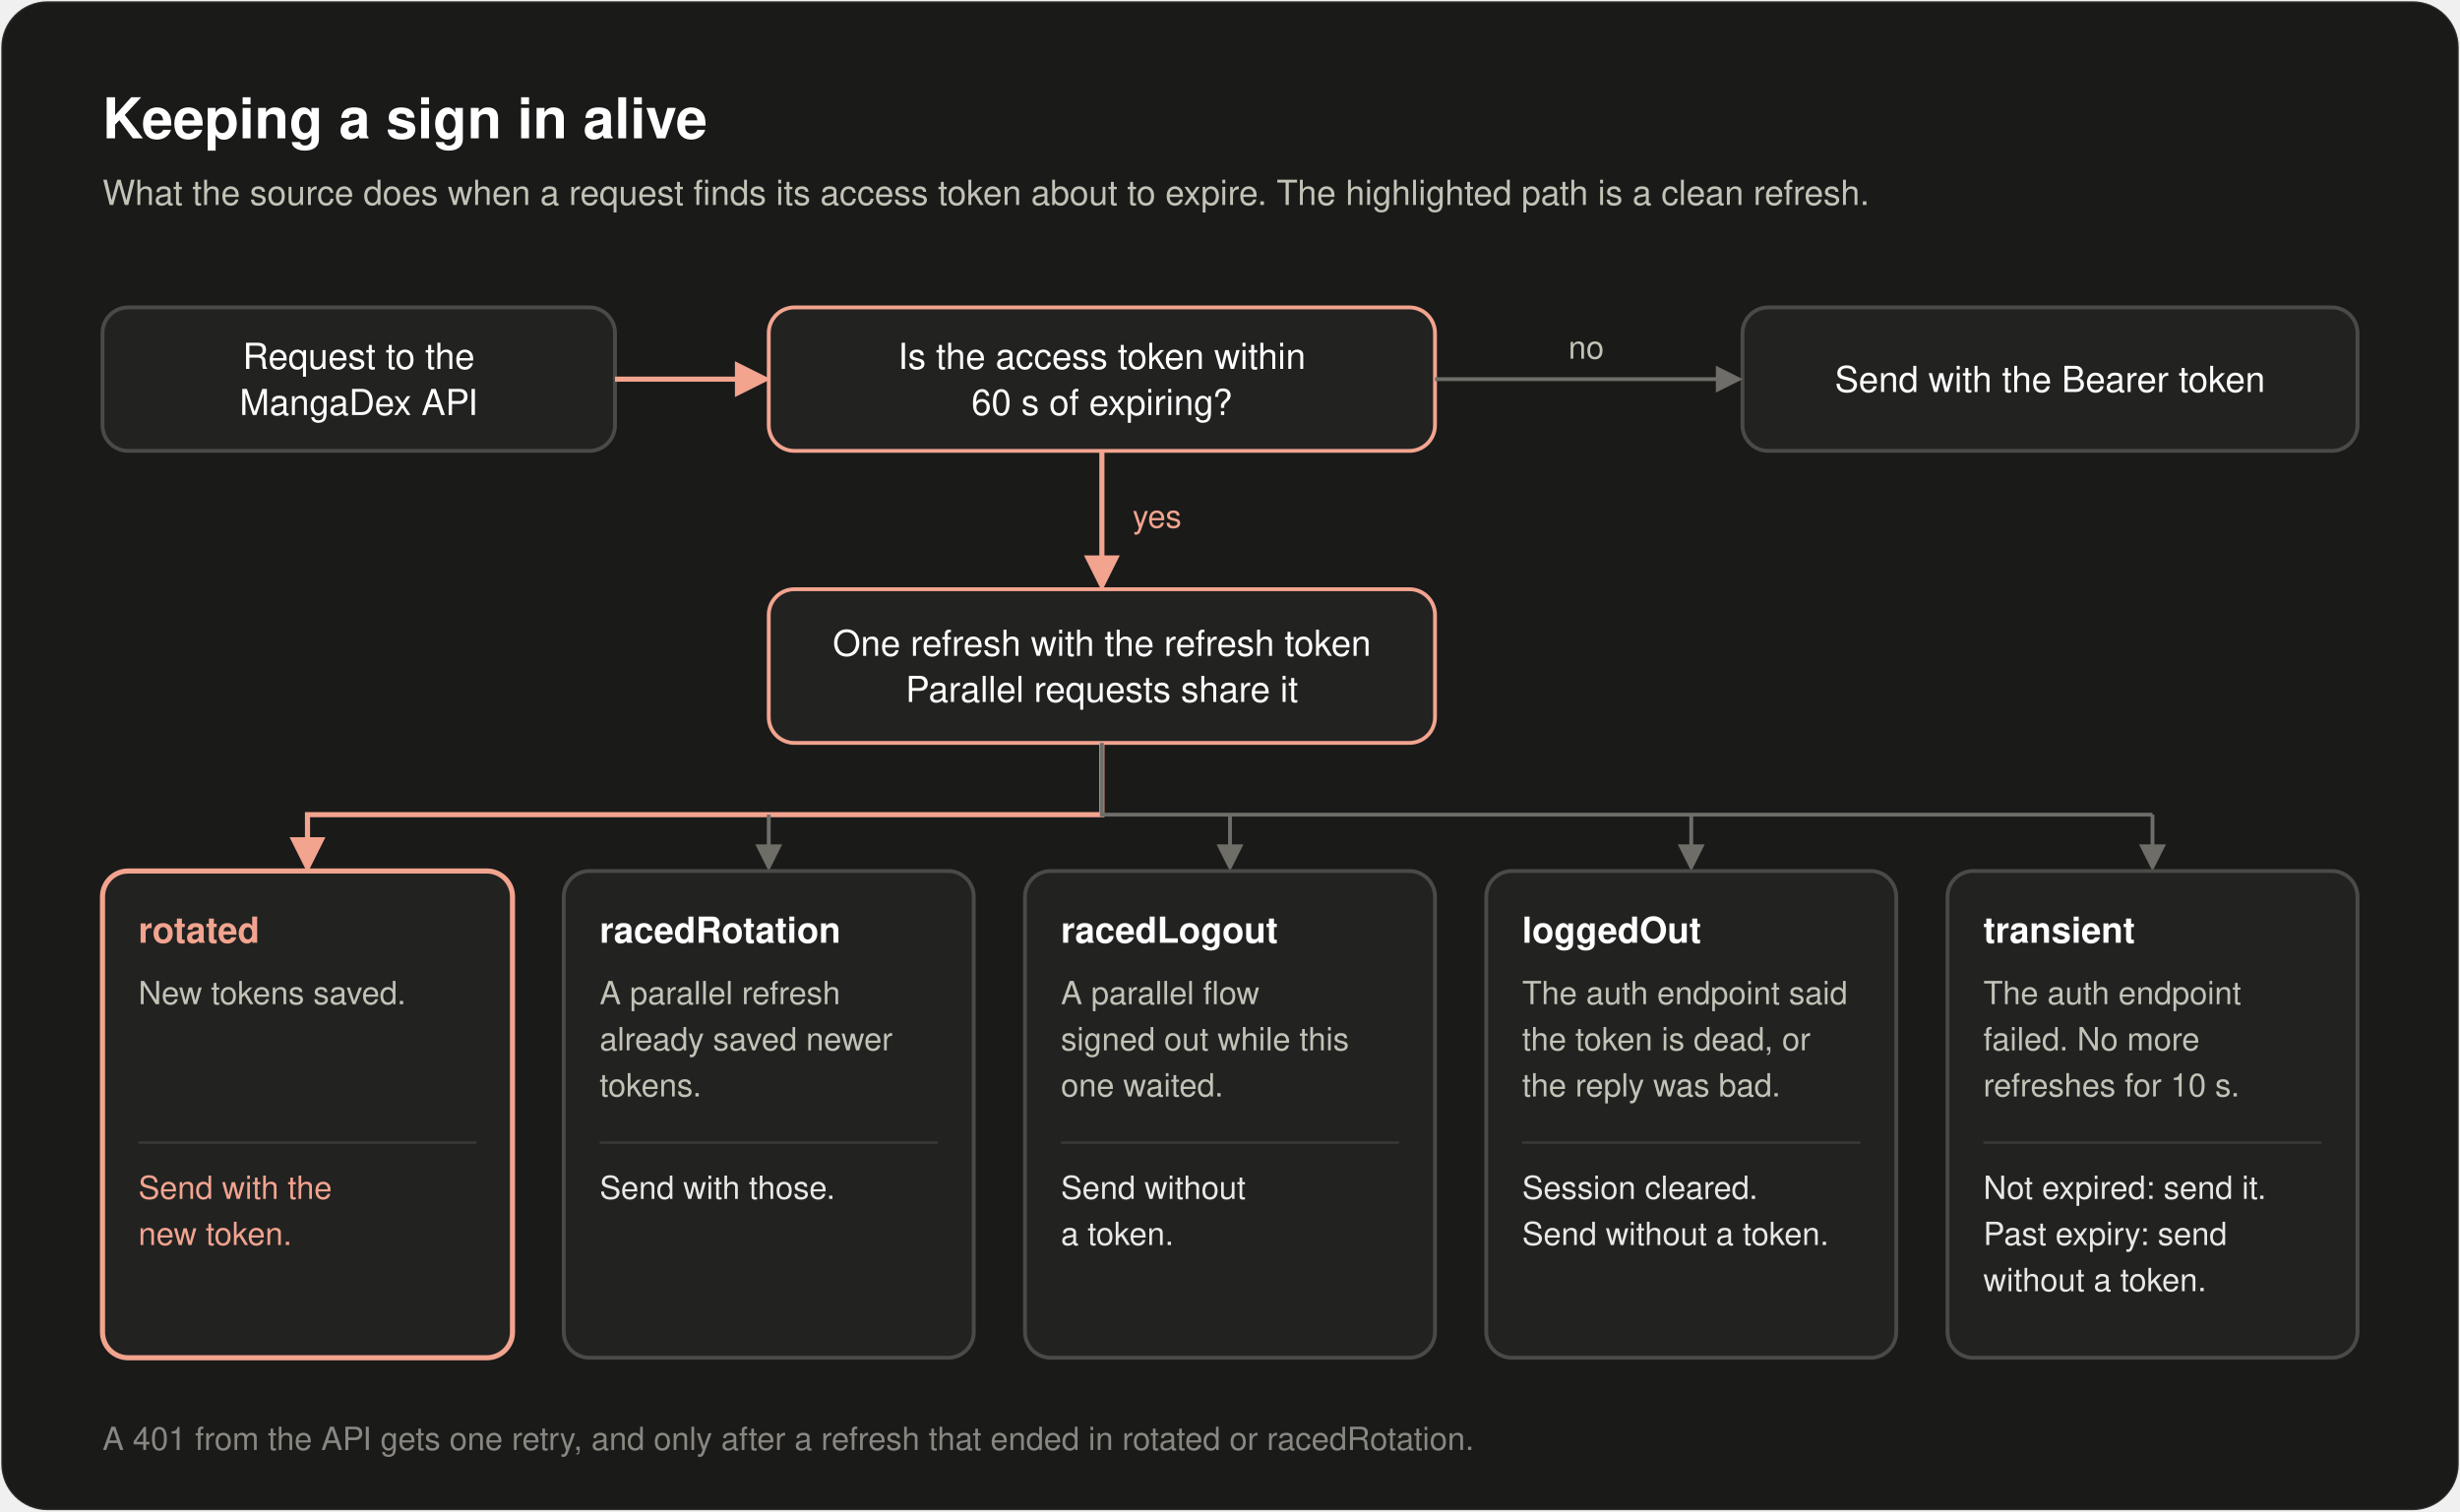
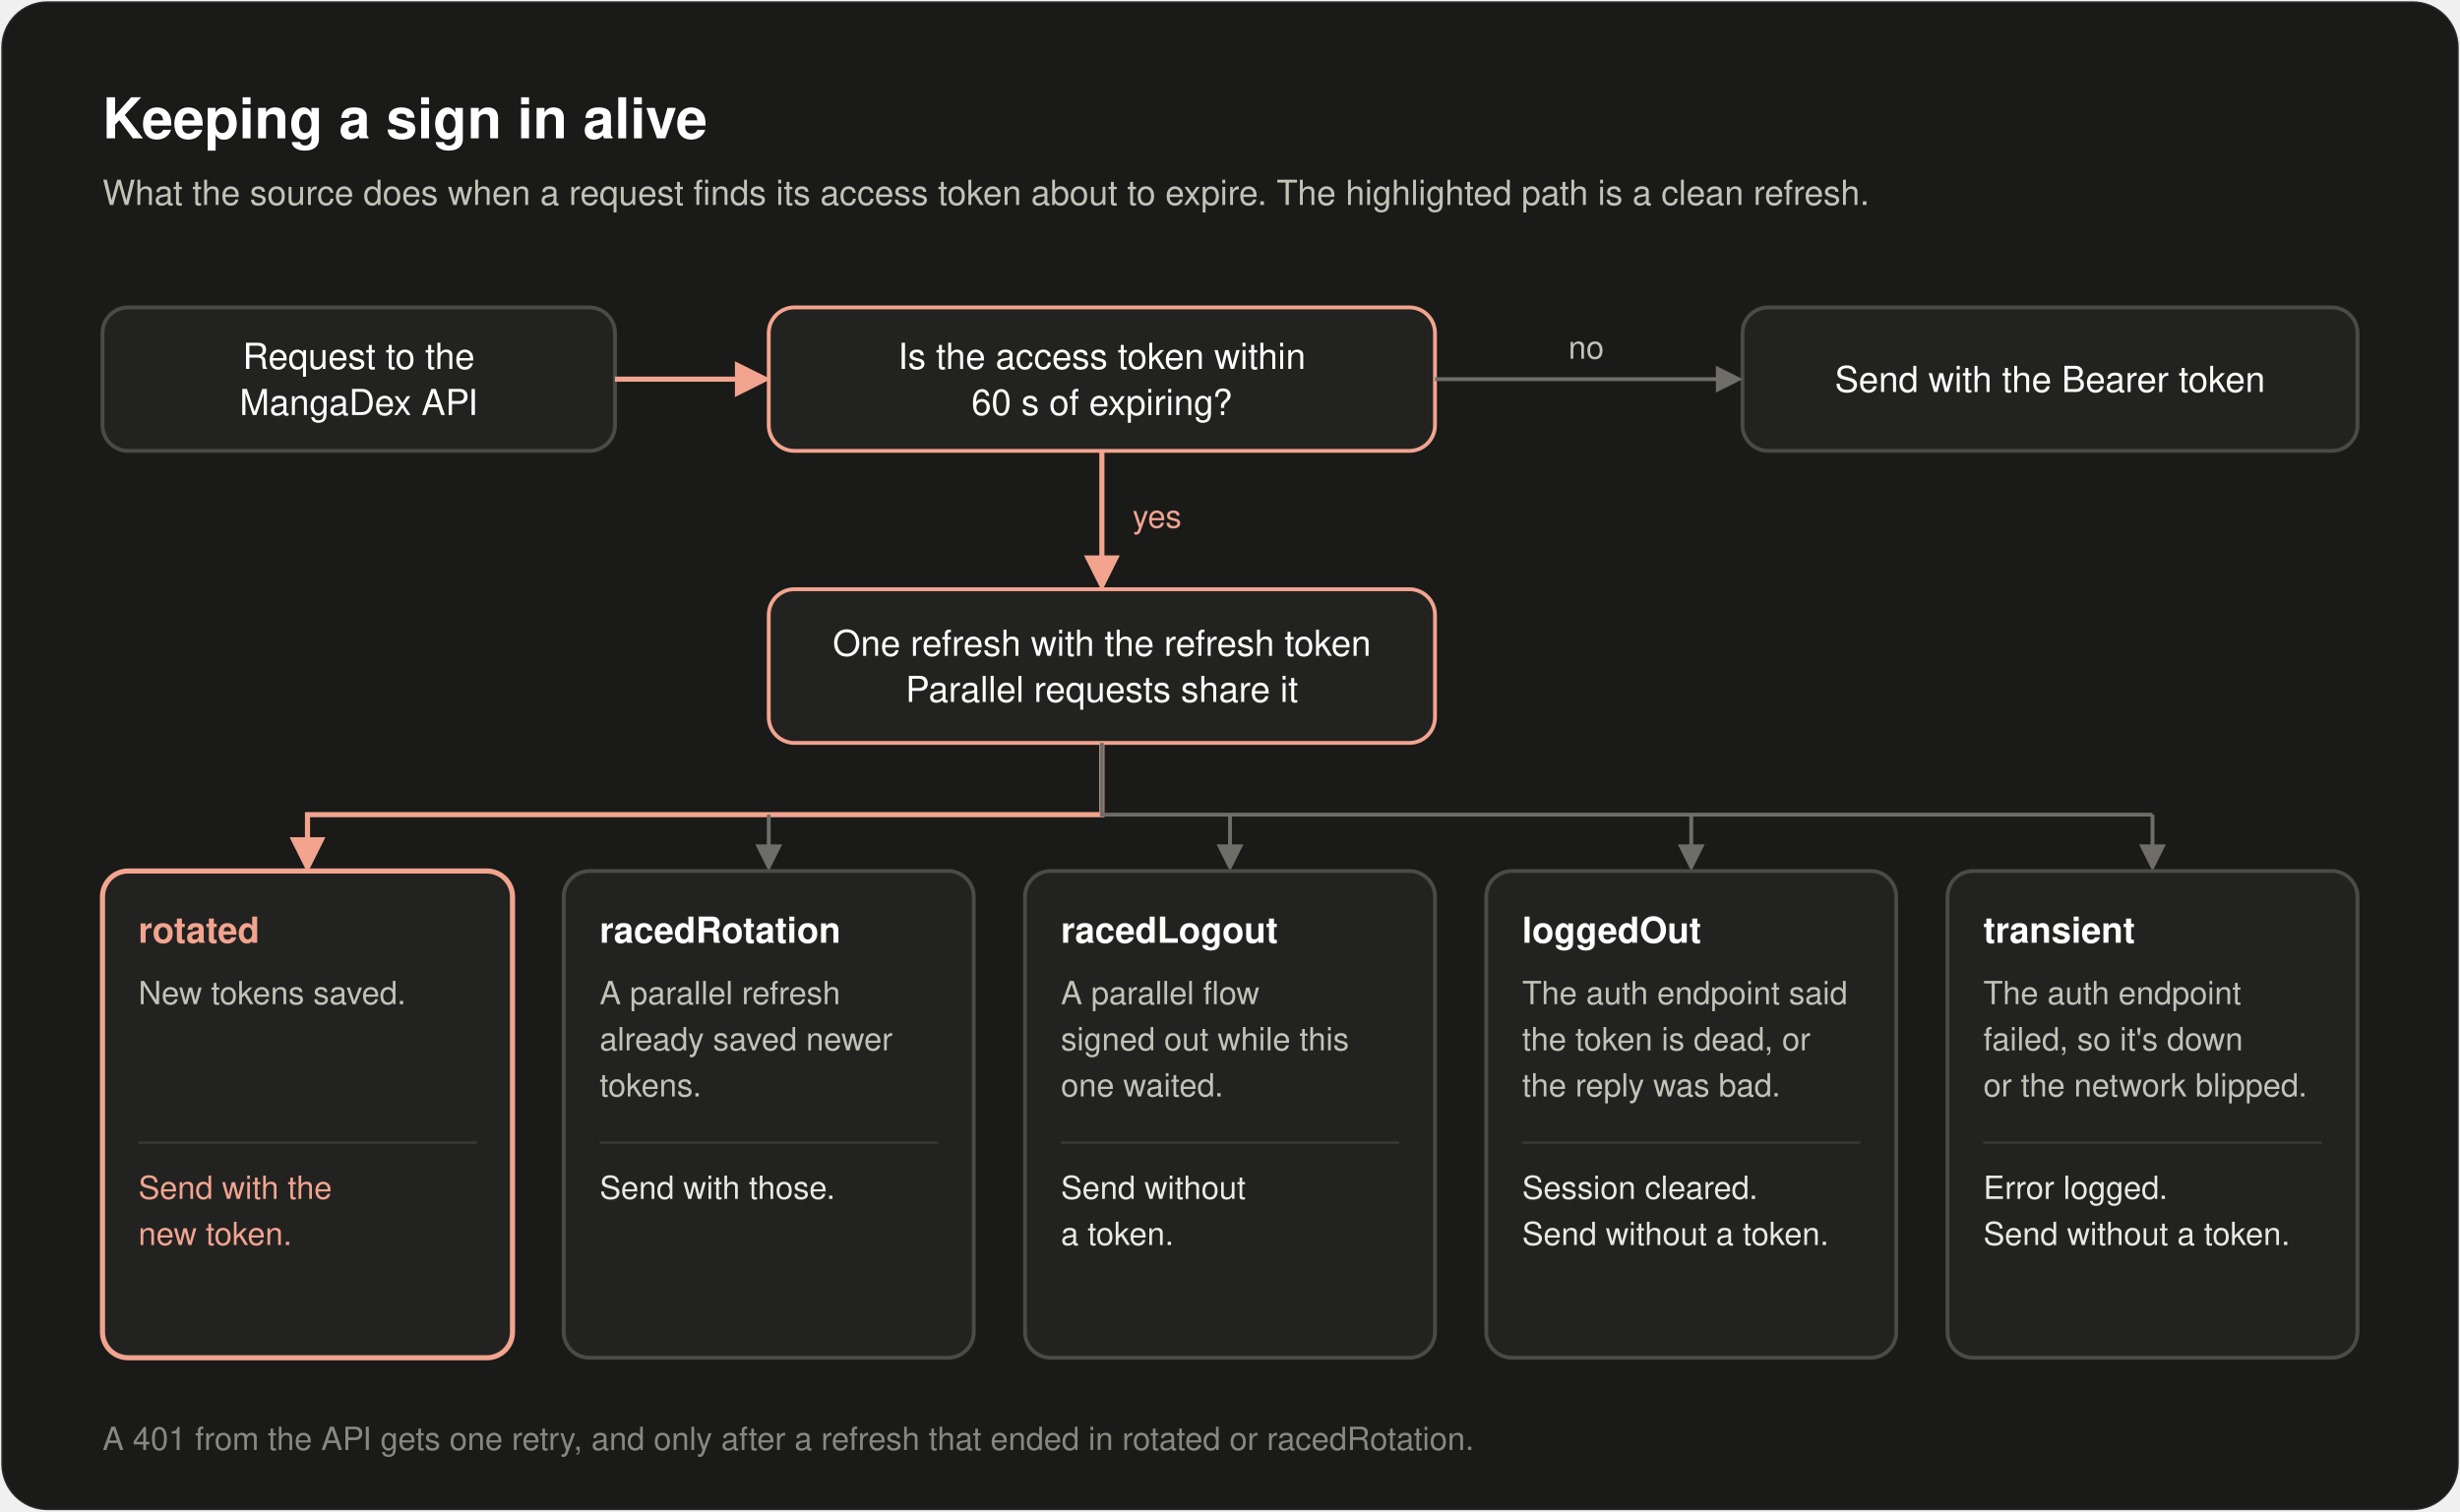
<svg xmlns="http://www.w3.org/2000/svg" viewBox="0 0 960 590" width="960" height="590" font-family="-apple-system, BlinkMacSystemFont, 'SF Pro Text', system-ui, 'Segoe UI', Helvetica, Arial, sans-serif" role="img" aria-labelledby="t d">
  <defs>
    <marker id="ag" viewBox="0 0 10 10" refX="8" refY="5" markerWidth="7" markerHeight="7" orient="auto">
      <path d="M0 0 L10 5 L0 10 z" fill="#6e6d68" />
    </marker>
    <marker id="aa" viewBox="0 0 10 10" refX="8" refY="5" markerWidth="7" markerHeight="7" orient="auto">
      <path d="M0 0 L10 5 L0 10 z" fill="#f2a48f" />
    </marker>
  </defs>
  <rect x="0.5" y="0.5" width="959" height="589" rx="18" fill="#1a1a19" stroke="rgba(255,255,255,0.10)" />
  <text x="40" y="54" font-size="22" font-weight="600" fill="#ffffff">Keeping a sign in alive</text>
  <text x="40" y="80" font-size="13.5" fill="#c3c2b7">What the source does when a request finds its access token about to expire. The highlighted path is a clean refresh.</text>
  <rect x="40" y="120" width="200" height="56" rx="10" fill="#222221" stroke="#4a4a46" stroke-width="1.5" />
  <text x="140.0" y="144" font-size="14" fill="#ffffff" text-anchor="middle">Request to the</text>
  <text x="140.0" y="162" font-size="14" fill="#ffffff" text-anchor="middle">MangaDex API</text>
  <rect x="300" y="120" width="260" height="56" rx="10" fill="#222221" stroke="#f2a48f" stroke-width="1.5" />
  <text x="430.0" y="144" font-size="14" fill="#ffffff" text-anchor="middle">Is the access token within</text>
  <text x="430.0" y="162" font-size="14" fill="#ffffff" text-anchor="middle">60 s of expiring?</text>
  <rect x="680" y="120" width="240" height="56" rx="10" fill="#222221" stroke="#4a4a46" stroke-width="1.5" />
  <text x="800.0" y="153" font-size="14" fill="#ffffff" text-anchor="middle">Send with the Bearer token</text>
  <line x1="240" y1="148" x2="298" y2="148" stroke="#f2a48f" stroke-width="2" marker-end="url(#aa)" />
  <line x1="560" y1="148" x2="678" y2="148" stroke="#6e6d68" stroke-width="1.5" marker-end="url(#ag)" />
  <text x="619" y="140" font-size="12.5" fill="#c3c2b7" text-anchor="middle">no</text>
  <line x1="430" y1="176" x2="430" y2="228" stroke="#f2a48f" stroke-width="2" marker-end="url(#aa)" />
  <text x="442" y="206" font-size="12.5" fill="#f2a48f">yes</text>
  <rect x="300" y="230" width="260" height="60" rx="10" fill="#222221" stroke="#f2a48f" stroke-width="1.5" />
  <text x="430.0" y="256" font-size="14" fill="#ffffff" text-anchor="middle">One refresh with the refresh token</text>
  <text x="430.0" y="274" font-size="14" fill="#ffffff" text-anchor="middle">Parallel requests share it</text>
  <path d="M430 290 V318 H120 V338" fill="none" stroke="#f2a48f" stroke-width="2" marker-end="url(#aa)" />
  <path d="M430 290 V318 H840" fill="none" stroke="#6e6d68" stroke-width="1.5" />
  <line x1="300" y1="318" x2="300" y2="338" stroke="#6e6d68" stroke-width="1.5" marker-end="url(#ag)" />
  <line x1="480" y1="318" x2="480" y2="338" stroke="#6e6d68" stroke-width="1.5" marker-end="url(#ag)" />
  <line x1="660" y1="318" x2="660" y2="338" stroke="#6e6d68" stroke-width="1.5" marker-end="url(#ag)" />
  <line x1="840" y1="318" x2="840" y2="338" stroke="#6e6d68" stroke-width="1.5" marker-end="url(#ag)" />
  <rect x="40" y="340" width="160" height="190" rx="10" fill="#222221" stroke="#f2a48f" stroke-width="2" />
  <text x="54" y="368" font-size="14" font-weight="600" fill="#f2a48f">rotated</text>
  <text x="54" y="392" font-size="12.5" fill="#c3c2b7">New tokens saved.</text>
  <line x1="54" y1="446" x2="186" y2="446" stroke="#383835" />
  <text x="54" y="468" font-size="12.5" fill="#f2a48f">Send with the</text>
  <text x="54" y="486" font-size="12.5" fill="#f2a48f">new token.</text>
  <rect x="220" y="340" width="160" height="190" rx="10" fill="#222221" stroke="#4a4a46" stroke-width="1.5" />
  <text x="234" y="368" font-size="14" font-weight="600" fill="#ffffff">racedRotation</text>
  <text x="234" y="392" font-size="12.5" fill="#c3c2b7">A parallel refresh</text>
  <text x="234" y="410" font-size="12.5" fill="#c3c2b7">already saved newer</text>
  <text x="234" y="428" font-size="12.5" fill="#c3c2b7">tokens.</text>
  <line x1="234" y1="446" x2="366" y2="446" stroke="#383835" />
  <text x="234" y="468" font-size="12.5" fill="#e8e8e6">Send with those.</text>
  <rect x="400" y="340" width="160" height="190" rx="10" fill="#222221" stroke="#4a4a46" stroke-width="1.5" />
  <text x="414" y="368" font-size="14" font-weight="600" fill="#ffffff">racedLogout</text>
  <text x="414" y="392" font-size="12.5" fill="#c3c2b7">A parallel flow</text>
  <text x="414" y="410" font-size="12.5" fill="#c3c2b7">signed out while this</text>
  <text x="414" y="428" font-size="12.5" fill="#c3c2b7">one waited.</text>
  <line x1="414" y1="446" x2="546" y2="446" stroke="#383835" />
  <text x="414" y="468" font-size="12.5" fill="#e8e8e6">Send without</text>
  <text x="414" y="486" font-size="12.5" fill="#e8e8e6">a token.</text>
  <rect x="580" y="340" width="160" height="190" rx="10" fill="#222221" stroke="#4a4a46" stroke-width="1.5" />
  <text x="594" y="368" font-size="14" font-weight="600" fill="#ffffff">loggedOut</text>
  <text x="594" y="392" font-size="12.5" fill="#c3c2b7">The auth endpoint said</text>
  <text x="594" y="410" font-size="12.5" fill="#c3c2b7">the token is dead, or</text>
  <text x="594" y="428" font-size="12.5" fill="#c3c2b7">the reply was bad.</text>
  <line x1="594" y1="446" x2="726" y2="446" stroke="#383835" />
  <text x="594" y="468" font-size="12.5" fill="#e8e8e6">Session cleared.</text>
  <text x="594" y="486" font-size="12.5" fill="#e8e8e6">Send without a token.</text>
  <rect x="760" y="340" width="160" height="190" rx="10" fill="#222221" stroke="#4a4a46" stroke-width="1.5" />
  <text x="774" y="368" font-size="14" font-weight="600" fill="#ffffff">transient</text>
  <text x="774" y="392" font-size="12.5" fill="#c3c2b7">The auth endpoint</text>
-   <text x="774" y="410" font-size="12.5" fill="#c3c2b7">failed. No more</text>
-   <text x="774" y="428" font-size="12.5" fill="#c3c2b7">refreshes for 10 s.</text>
+   <text x="774" y="410" font-size="12.5" fill="#c3c2b7">failed, so it's down</text>
+   <text x="774" y="428" font-size="12.5" fill="#c3c2b7">or the network blipped.</text>
  <line x1="774" y1="446" x2="906" y2="446" stroke="#383835" />
-   <text x="774" y="468" font-size="12.5" fill="#e8e8e6">Not expired: send it.</text>
-   <text x="774" y="486" font-size="12.5" fill="#e8e8e6">Past expiry: send</text>
-   <text x="774" y="504" font-size="12.5" fill="#e8e8e6">without a token.</text>
+   <text x="774" y="468" font-size="12.5" fill="#e8e8e6">Error logged.</text>
+   <text x="774" y="486" font-size="12.5" fill="#e8e8e6">Send without a token.</text>
  <text x="40" y="566" font-size="12.5" fill="#898781">A 401 from the API gets one retry, and only after a refresh that ended in rotated or racedRotation.</text>
</svg>
